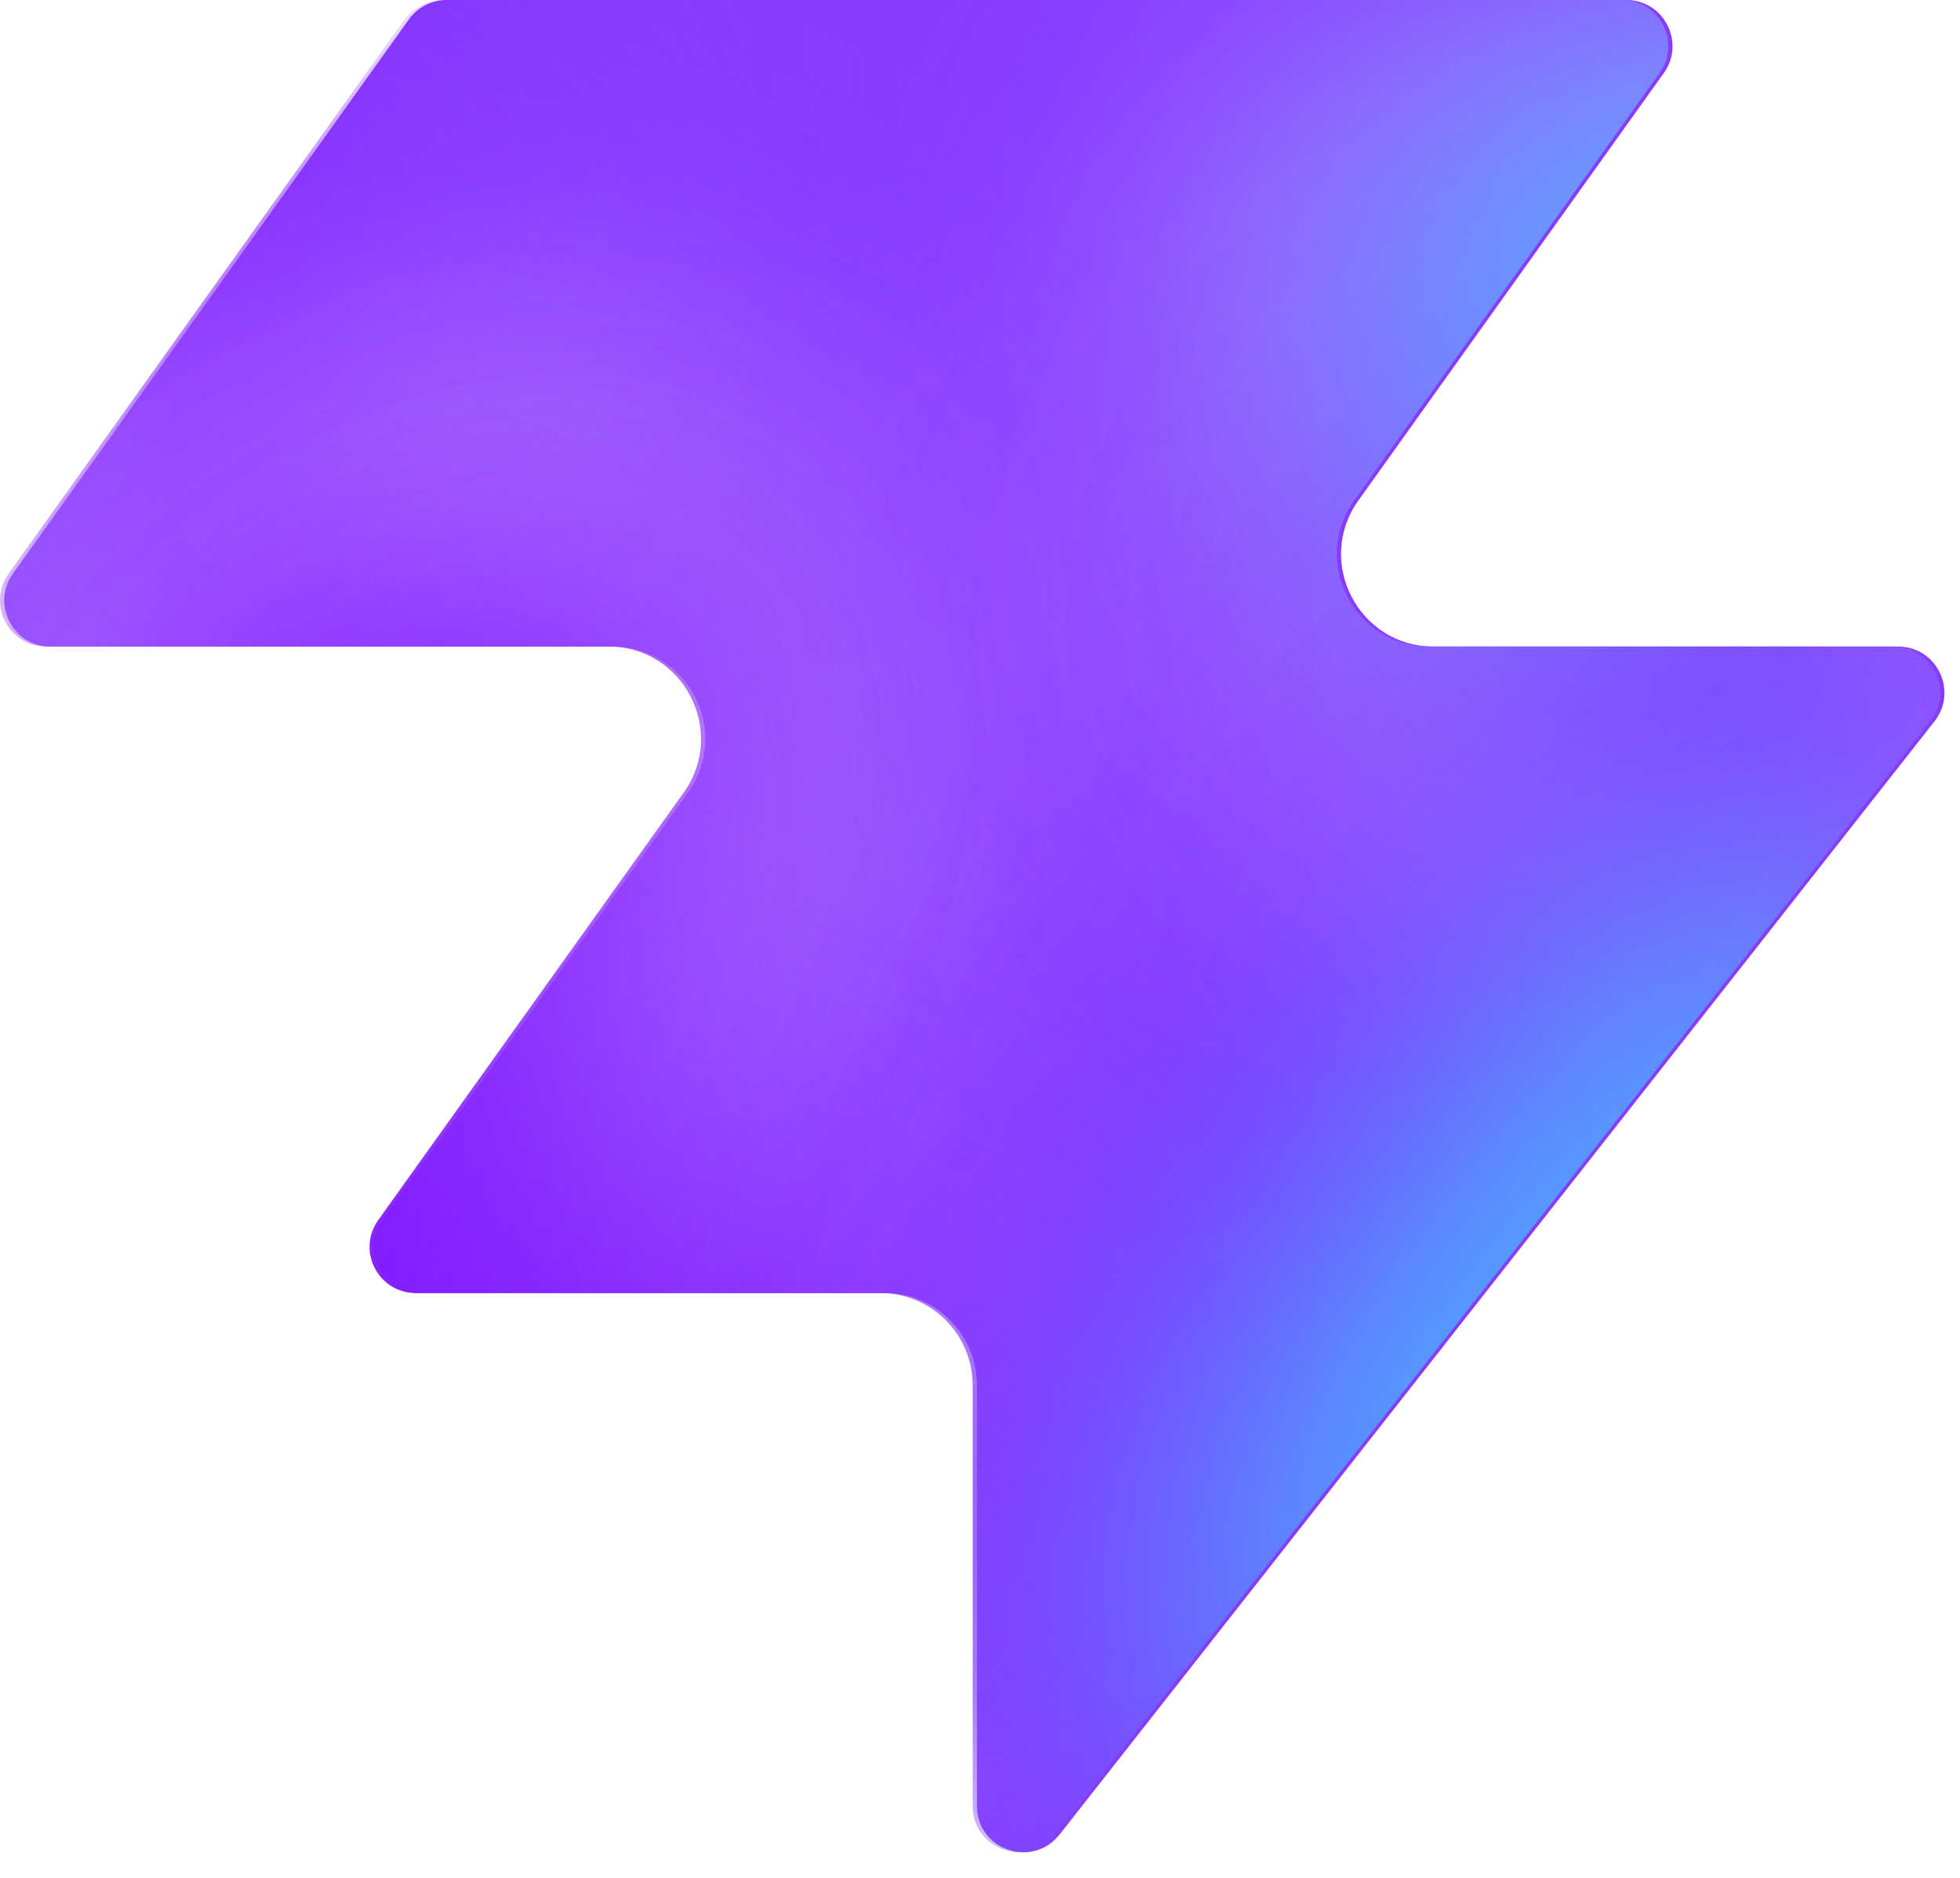
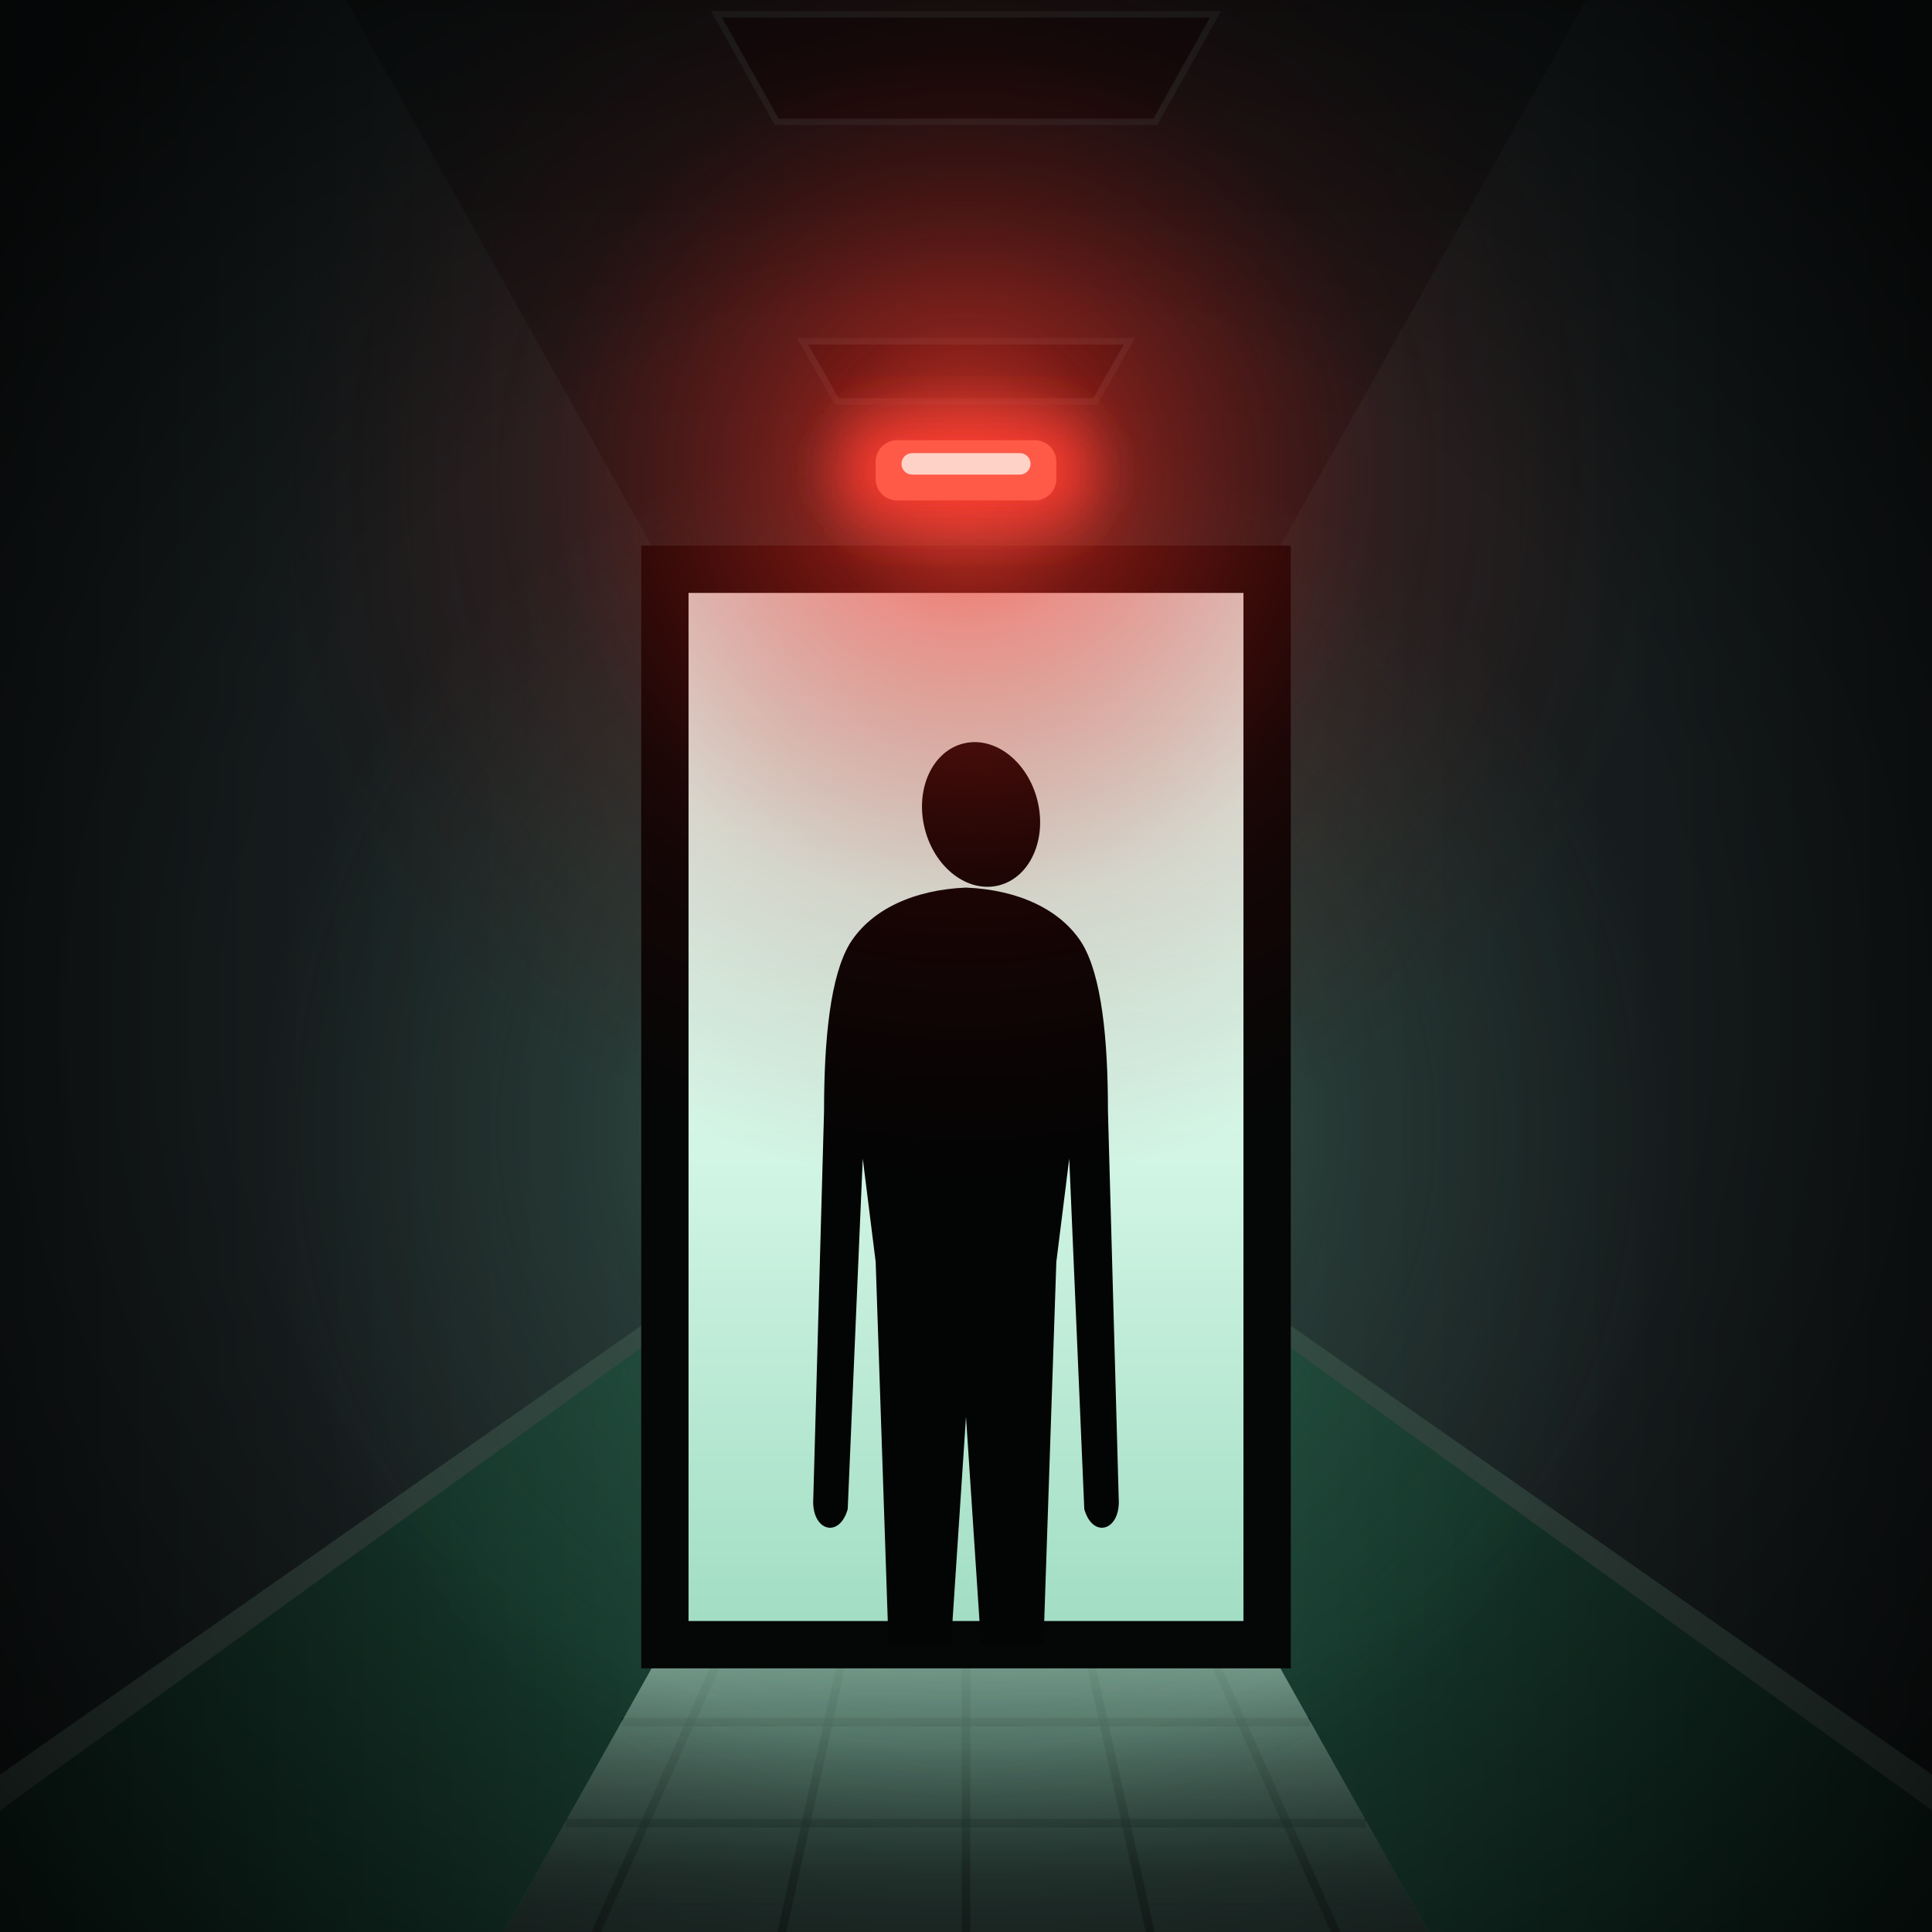
- <svg xmlns="http://www.w3.org/2000/svg" width="48" height="46" fill="none" viewBox="0 0 48 46">
-   <path fill="#863bff" d="M25.946 44.938c-.664.845-2.021.375-2.021-.698V33.937a2.26 2.26 0 0 0-2.262-2.262H10.287c-.92 0-1.456-1.04-.92-1.788l7.48-10.471c1.07-1.497 0-3.578-1.842-3.578H1.237c-.92 0-1.456-1.04-.92-1.788L10.013.474c.214-.297.556-.474.92-.474h28.894c.92 0 1.456 1.04.92 1.788l-7.48 10.471c-1.07 1.498 0 3.579 1.842 3.579h11.377c.943 0 1.473 1.088.89 1.83L25.947 44.94z" style="fill:#863bff;fill:color(display-p3 .525 .23 1);fill-opacity:1" />
-   <mask id="a" width="48" height="46" x="0" y="0" maskUnits="userSpaceOnUse" style="mask-type:alpha">
-     <path fill="#000" d="M25.842 44.938c-.664.844-2.021.375-2.021-.698V33.937a2.26 2.26 0 0 0-2.262-2.262H10.183c-.92 0-1.456-1.04-.92-1.788l7.48-10.471c1.07-1.498 0-3.579-1.842-3.579H1.133c-.92 0-1.456-1.04-.92-1.787L9.91.473c.214-.297.556-.474.92-.474h28.894c.92 0 1.456 1.04.92 1.788l-7.48 10.471c-1.07 1.498 0 3.578 1.842 3.578h11.377c.943 0 1.473 1.088.89 1.832L25.843 44.94z" style="fill:#000;fill-opacity:1" />
-   </mask>
-   <g mask="url(#a)">
-     <g filter="url(#b)">
-       <ellipse cx="5.508" cy="14.704" fill="#ede6ff" rx="5.508" ry="14.704" style="fill:#ede6ff;fill:color(display-p3 .927 .903 1);fill-opacity:1" transform="matrix(.00324 1 1 -.00324 -4.47 31.516)" />
-     </g>
-     <g filter="url(#c)">
-       <ellipse cx="10.399" cy="29.851" fill="#ede6ff" rx="10.399" ry="29.851" style="fill:#ede6ff;fill:color(display-p3 .927 .903 1);fill-opacity:1" transform="matrix(.00324 1 1 -.00324 -39.328 7.883)" />
-     </g>
-     <g filter="url(#d)">
-       <ellipse cx="5.508" cy="30.487" fill="#7e14ff" rx="5.508" ry="30.487" style="fill:#7e14ff;fill:color(display-p3 .492 .077 1);fill-opacity:1" transform="rotate(89.814 -25.913 -14.639)scale(1 -1)" />
-     </g>
-     <g filter="url(#e)">
-       <ellipse cx="5.508" cy="30.599" fill="#7e14ff" rx="5.508" ry="30.599" style="fill:#7e14ff;fill:color(display-p3 .492 .077 1);fill-opacity:1" transform="rotate(89.814 -32.644 -3.334)scale(1 -1)" />
-     </g>
-     <g filter="url(#f)">
-       <ellipse cx="5.508" cy="30.599" fill="#7e14ff" rx="5.508" ry="30.599" style="fill:#7e14ff;fill:color(display-p3 .492 .077 1);fill-opacity:1" transform="matrix(.00324 1 1 -.00324 -34.34 30.47)" />
-     </g>
-     <g filter="url(#g)">
-       <ellipse cx="14.072" cy="22.078" fill="#ede6ff" rx="14.072" ry="22.078" style="fill:#ede6ff;fill:color(display-p3 .927 .903 1);fill-opacity:1" transform="rotate(93.35 24.506 48.493)scale(-1 1)" />
-     </g>
-     <g filter="url(#h)">
-       <ellipse cx="3.47" cy="21.501" fill="#7e14ff" rx="3.47" ry="21.501" style="fill:#7e14ff;fill:color(display-p3 .492 .077 1);fill-opacity:1" transform="rotate(89.009 28.708 47.59)scale(-1 1)" />
-     </g>
-     <g filter="url(#i)">
-       <ellipse cx="3.47" cy="21.501" fill="#7e14ff" rx="3.47" ry="21.501" style="fill:#7e14ff;fill:color(display-p3 .492 .077 1);fill-opacity:1" transform="rotate(89.009 28.708 47.59)scale(-1 1)" />
-     </g>
-     <g filter="url(#j)">
-       <ellipse cx=".387" cy="8.972" fill="#7e14ff" rx="4.407" ry="29.108" style="fill:#7e14ff;fill:color(display-p3 .492 .077 1);fill-opacity:1" transform="rotate(39.51 .387 8.972)" />
-     </g>
-     <g filter="url(#k)">
-       <ellipse cx="47.523" cy="-6.092" fill="#7e14ff" rx="4.407" ry="29.108" style="fill:#7e14ff;fill:color(display-p3 .492 .077 1);fill-opacity:1" transform="rotate(37.892 47.523 -6.092)" />
-     </g>
-     <g filter="url(#l)">
-       <ellipse cx="41.412" cy="6.333" fill="#47bfff" rx="5.971" ry="9.665" style="fill:#47bfff;fill:color(display-p3 .28 .748 1);fill-opacity:1" transform="rotate(37.892 41.412 6.333)" />
-     </g>
-     <g filter="url(#m)">
-       <ellipse cx="-1.879" cy="38.332" fill="#7e14ff" rx="4.407" ry="29.108" style="fill:#7e14ff;fill:color(display-p3 .492 .077 1);fill-opacity:1" transform="rotate(37.892 -1.88 38.332)" />
-     </g>
-     <g filter="url(#n)">
-       <ellipse cx="-1.879" cy="38.332" fill="#7e14ff" rx="4.407" ry="29.108" style="fill:#7e14ff;fill:color(display-p3 .492 .077 1);fill-opacity:1" transform="rotate(37.892 -1.88 38.332)" />
-     </g>
-     <g filter="url(#o)">
-       <ellipse cx="35.651" cy="29.907" fill="#7e14ff" rx="4.407" ry="29.108" style="fill:#7e14ff;fill:color(display-p3 .492 .077 1);fill-opacity:1" transform="rotate(37.892 35.651 29.907)" />
-     </g>
-     <g filter="url(#p)">
-       <ellipse cx="38.418" cy="32.4" fill="#47bfff" rx="5.971" ry="15.297" style="fill:#47bfff;fill:color(display-p3 .28 .748 1);fill-opacity:1" transform="rotate(37.892 38.418 32.4)" />
-     </g>
-   </g>
+ <svg xmlns="http://www.w3.org/2000/svg" viewBox="0 0 1024 1024">
  <defs>
-     <filter id="b" width="60.045" height="41.654" x="-19.77" y="16.149" color-interpolation-filters="sRGB" filterUnits="userSpaceOnUse">
-       <feFlood flood-opacity="0" result="BackgroundImageFix" />
-       <feBlend in="SourceGraphic" in2="BackgroundImageFix" result="shape" />
-       <feGaussianBlur result="effect1_foregroundBlur_2002_17158" stdDeviation="7.659" />
-     </filter>
-     <filter id="c" width="90.34" height="51.437" x="-54.613" y="-7.533" color-interpolation-filters="sRGB" filterUnits="userSpaceOnUse">
-       <feFlood flood-opacity="0" result="BackgroundImageFix" />
-       <feBlend in="SourceGraphic" in2="BackgroundImageFix" result="shape" />
-       <feGaussianBlur result="effect1_foregroundBlur_2002_17158" stdDeviation="7.659" />
-     </filter>
-     <filter id="d" width="79.355" height="29.4" x="-49.64" y="2.03" color-interpolation-filters="sRGB" filterUnits="userSpaceOnUse">
-       <feFlood flood-opacity="0" result="BackgroundImageFix" />
-       <feBlend in="SourceGraphic" in2="BackgroundImageFix" result="shape" />
-       <feGaussianBlur result="effect1_foregroundBlur_2002_17158" stdDeviation="4.596" />
-     </filter>
-     <filter id="e" width="79.579" height="29.4" x="-45.045" y="20.029" color-interpolation-filters="sRGB" filterUnits="userSpaceOnUse">
-       <feFlood flood-opacity="0" result="BackgroundImageFix" />
-       <feBlend in="SourceGraphic" in2="BackgroundImageFix" result="shape" />
-       <feGaussianBlur result="effect1_foregroundBlur_2002_17158" stdDeviation="4.596" />
-     </filter>
-     <filter id="f" width="79.579" height="29.4" x="-43.513" y="21.178" color-interpolation-filters="sRGB" filterUnits="userSpaceOnUse">
-       <feFlood flood-opacity="0" result="BackgroundImageFix" />
-       <feBlend in="SourceGraphic" in2="BackgroundImageFix" result="shape" />
-       <feGaussianBlur result="effect1_foregroundBlur_2002_17158" stdDeviation="4.596" />
-     </filter>
-     <filter id="g" width="74.749" height="58.852" x="15.756" y="-17.901" color-interpolation-filters="sRGB" filterUnits="userSpaceOnUse">
-       <feFlood flood-opacity="0" result="BackgroundImageFix" />
-       <feBlend in="SourceGraphic" in2="BackgroundImageFix" result="shape" />
-       <feGaussianBlur result="effect1_foregroundBlur_2002_17158" stdDeviation="7.659" />
-     </filter>
-     <filter id="h" width="61.377" height="25.362" x="23.548" y="2.284" color-interpolation-filters="sRGB" filterUnits="userSpaceOnUse">
-       <feFlood flood-opacity="0" result="BackgroundImageFix" />
-       <feBlend in="SourceGraphic" in2="BackgroundImageFix" result="shape" />
-       <feGaussianBlur result="effect1_foregroundBlur_2002_17158" stdDeviation="4.596" />
-     </filter>
-     <filter id="i" width="61.377" height="25.362" x="23.548" y="2.284" color-interpolation-filters="sRGB" filterUnits="userSpaceOnUse">
-       <feFlood flood-opacity="0" result="BackgroundImageFix" />
-       <feBlend in="SourceGraphic" in2="BackgroundImageFix" result="shape" />
-       <feGaussianBlur result="effect1_foregroundBlur_2002_17158" stdDeviation="4.596" />
-     </filter>
-     <filter id="j" width="56.045" height="63.649" x="-27.636" y="-22.853" color-interpolation-filters="sRGB" filterUnits="userSpaceOnUse">
-       <feFlood flood-opacity="0" result="BackgroundImageFix" />
-       <feBlend in="SourceGraphic" in2="BackgroundImageFix" result="shape" />
-       <feGaussianBlur result="effect1_foregroundBlur_2002_17158" stdDeviation="4.596" />
-     </filter>
-     <filter id="k" width="54.814" height="64.646" x="20.116" y="-38.415" color-interpolation-filters="sRGB" filterUnits="userSpaceOnUse">
-       <feFlood flood-opacity="0" result="BackgroundImageFix" />
-       <feBlend in="SourceGraphic" in2="BackgroundImageFix" result="shape" />
-       <feGaussianBlur result="effect1_foregroundBlur_2002_17158" stdDeviation="4.596" />
-     </filter>
-     <filter id="l" width="33.541" height="35.313" x="24.641" y="-11.323" color-interpolation-filters="sRGB" filterUnits="userSpaceOnUse">
-       <feFlood flood-opacity="0" result="BackgroundImageFix" />
-       <feBlend in="SourceGraphic" in2="BackgroundImageFix" result="shape" />
-       <feGaussianBlur result="effect1_foregroundBlur_2002_17158" stdDeviation="4.596" />
-     </filter>
-     <filter id="m" width="54.814" height="64.646" x="-29.286" y="6.009" color-interpolation-filters="sRGB" filterUnits="userSpaceOnUse">
-       <feFlood flood-opacity="0" result="BackgroundImageFix" />
-       <feBlend in="SourceGraphic" in2="BackgroundImageFix" result="shape" />
-       <feGaussianBlur result="effect1_foregroundBlur_2002_17158" stdDeviation="4.596" />
-     </filter>
-     <filter id="n" width="54.814" height="64.646" x="-29.286" y="6.009" color-interpolation-filters="sRGB" filterUnits="userSpaceOnUse">
-       <feFlood flood-opacity="0" result="BackgroundImageFix" />
-       <feBlend in="SourceGraphic" in2="BackgroundImageFix" result="shape" />
-       <feGaussianBlur result="effect1_foregroundBlur_2002_17158" stdDeviation="4.596" />
-     </filter>
-     <filter id="o" width="54.814" height="64.646" x="8.244" y="-2.416" color-interpolation-filters="sRGB" filterUnits="userSpaceOnUse">
-       <feFlood flood-opacity="0" result="BackgroundImageFix" />
-       <feBlend in="SourceGraphic" in2="BackgroundImageFix" result="shape" />
-       <feGaussianBlur result="effect1_foregroundBlur_2002_17158" stdDeviation="4.596" />
-     </filter>
-     <filter id="p" width="39.409" height="43.623" x="18.713" y="10.588" color-interpolation-filters="sRGB" filterUnits="userSpaceOnUse">
-       <feFlood flood-opacity="0" result="BackgroundImageFix" />
-       <feBlend in="SourceGraphic" in2="BackgroundImageFix" result="shape" />
-       <feGaussianBlur result="effect1_foregroundBlur_2002_17158" stdDeviation="4.596" />
+     <radialGradient id="bg" cx="512" cy="560" r="760" gradientUnits="userSpaceOnUse">
+       <stop offset="0" stop-color="#18211f" />
+       <stop offset="0.5" stop-color="#0a0e0f" />
+       <stop offset="1" stop-color="#030405" />
+     </radialGradient>
+     <linearGradient id="ceiling" x1="0" y1="0" x2="0" y2="1">
+       <stop offset="0" stop-color="#050607" />
+       <stop offset="1" stop-color="#151b1c" />
+     </linearGradient>
+     <linearGradient id="wallL" x1="0" y1="0" x2="1" y2="0">
+       <stop offset="0" stop-color="#050607" />
+       <stop offset="1" stop-color="#1d2526" />
+     </linearGradient>
+     <linearGradient id="wallR" x1="1" y1="0" x2="0" y2="0">
+       <stop offset="0" stop-color="#050607" />
+       <stop offset="1" stop-color="#1d2526" />
+     </linearGradient>
+     <linearGradient id="paintL" x1="0" y1="0" x2="1" y2="0">
+       <stop offset="0" stop-color="#06100c" />
+       <stop offset="1" stop-color="#173a2e" />
+     </linearGradient>
+     <linearGradient id="paintR" x1="1" y1="0" x2="0" y2="0">
+       <stop offset="0" stop-color="#06100c" />
+       <stop offset="1" stop-color="#173a2e" />
+     </linearGradient>
+     <linearGradient id="floor" x1="0" y1="0" x2="0" y2="1">
+       <stop offset="0" stop-color="#1a2221" />
+       <stop offset="1" stop-color="#040506" />
+     </linearGradient>
+     <linearGradient id="spill" x1="0" y1="0" x2="0" y2="1">
+       <stop offset="0" stop-color="#bff5dd" stop-opacity="0.6" />
+       <stop offset="0.55" stop-color="#7fcfae" stop-opacity="0.14" />
+       <stop offset="1" stop-color="#7fcfae" stop-opacity="0" />
+     </linearGradient>
+     <linearGradient id="door" x1="0" y1="0" x2="0" y2="1">
+       <stop offset="0" stop-color="#f4fff9" />
+       <stop offset="0.55" stop-color="#d2f5e5" />
+       <stop offset="1" stop-color="#9fdcc2" />
+     </linearGradient>
+     <radialGradient id="doorGlow" cx="512" cy="590" r="330" gradientUnits="userSpaceOnUse">
+       <stop offset="0" stop-color="#b6f7dc" stop-opacity="0.5" />
+       <stop offset="0.5" stop-color="#5fae8e" stop-opacity="0.16" />
+       <stop offset="1" stop-color="#5fae8e" stop-opacity="0" />
+     </radialGradient>
+     <radialGradient id="redGlow" cx="512" cy="286" r="330" gradientUnits="userSpaceOnUse">
+       <stop offset="0" stop-color="#ff4a3a" stop-opacity="0.85" />
+       <stop offset="0.22" stop-color="#e0261c" stop-opacity="0.5" />
+       <stop offset="0.6" stop-color="#8c0c08" stop-opacity="0.16" />
+       <stop offset="1" stop-color="#5a0000" stop-opacity="0" />
+     </radialGradient>
+     <radialGradient id="vignette" cx="512" cy="540" r="700" gradientUnits="userSpaceOnUse">
+       <stop offset="0.55" stop-color="#000" stop-opacity="0" />
+       <stop offset="1" stop-color="#000" stop-opacity="0.7" />
+     </radialGradient>
+     <filter id="soft" x="-50%" y="-50%" width="200%" height="200%">
+       <feGaussianBlur stdDeviation="14" />
    </filter>
  </defs>
+   <rect x="-400" y="-400" width="1824" height="1824" fill="url(#bg)" />
+   <g transform="translate(512 532) scale(1.14) translate(-512 -532)">
+     <polygon points="372,330 652,330 1212,-670 -188,-670" fill="url(#ceiling)" />
+     <polygon points="372,330 -188,-670 -188,1830 372,830" fill="url(#wallL)" />
+     <polygon points="652,330 1212,-670 1212,1830 652,830" fill="url(#wallR)" />
+     <polygon points="372,830 652,830 1212,1830 -188,1830" fill="url(#floor)" />
+     <polygon points="372,680 -188,1080 -188,1830 372,830" fill="url(#paintL)" />
+     <polygon points="652,680 1212,1080 1212,1830 652,830" fill="url(#paintR)" />
+     <polygon points="372,674 -188,1066 -188,1088 372,684" fill="#2b3a35" />
+     <polygon points="652,674 1212,1066 1212,1088 652,684" fill="#2b3a35" />
+     <g fill="#0b0d0e" stroke="#20292a" stroke-width="3">
+       <polygon points="452,252 572,252 588,224 436,224" />
+       <polygon points="424,122 600,122 628,72 396,72" />
+     </g>
+     <g stroke="#000" stroke-opacity="0.45" stroke-width="4">
+       <line x1="400" y1="830" x2="313" y2="1024" />
+       <line x1="456" y1="830" x2="413" y2="1024" />
+       <line x1="512" y1="830" x2="512" y2="1024" />
+       <line x1="568" y1="830" x2="611" y2="1024" />
+       <line x1="624" y1="830" x2="711" y2="1024" />
+       <line x1="352" y1="866" x2="672" y2="866" />
+       <line x1="326" y1="913" x2="698" y2="913" />
+       <line x1="288" y1="980" x2="736" y2="980" />
+     </g>
+     <polygon points="372,830 652,830 761,1024 263,1024" fill="url(#spill)" />
+     <circle cx="512" cy="590" r="330" fill="url(#doorGlow)" />
+     <rect x="372" y="330" width="280" height="500" fill="url(#door)" />
+     <rect x="372" y="330" width="280" height="500" fill="none" stroke="#050606" stroke-width="22" />
+     <g fill="#030404">
+       <ellipse cx="519" cy="444" rx="27" ry="34" transform="rotate(-14 519 444)" />
+       <path d="M512 478 C536 479 556 488 566 504 C575 519 578 548 578 582 L583 762 C584 777 571 781 567 767 L560 604 L554 652 L548 830 L519 830 L512 724 L505 830 L476 830 L470 652 L464 604 L457 767 C453 781 440 777 441 762 L446 582 C446 548 449 519 458 504 C468 488 488 479 512 478 Z" />
+     </g>
+     <circle cx="512" cy="286" r="330" fill="url(#redGlow)" />
+     <rect x="456" y="262" width="112" height="44" rx="14" fill="#ff3b2f" filter="url(#soft)" />
+     <rect x="470" y="270" width="84" height="28" rx="10" fill="#ff5a48" />
+     <rect x="482" y="276" width="60" height="10" rx="5" fill="#ffd2c8" />
+   </g>
+   <rect x="-400" y="-400" width="1824" height="1824" fill="url(#vignette)" />
</svg>
